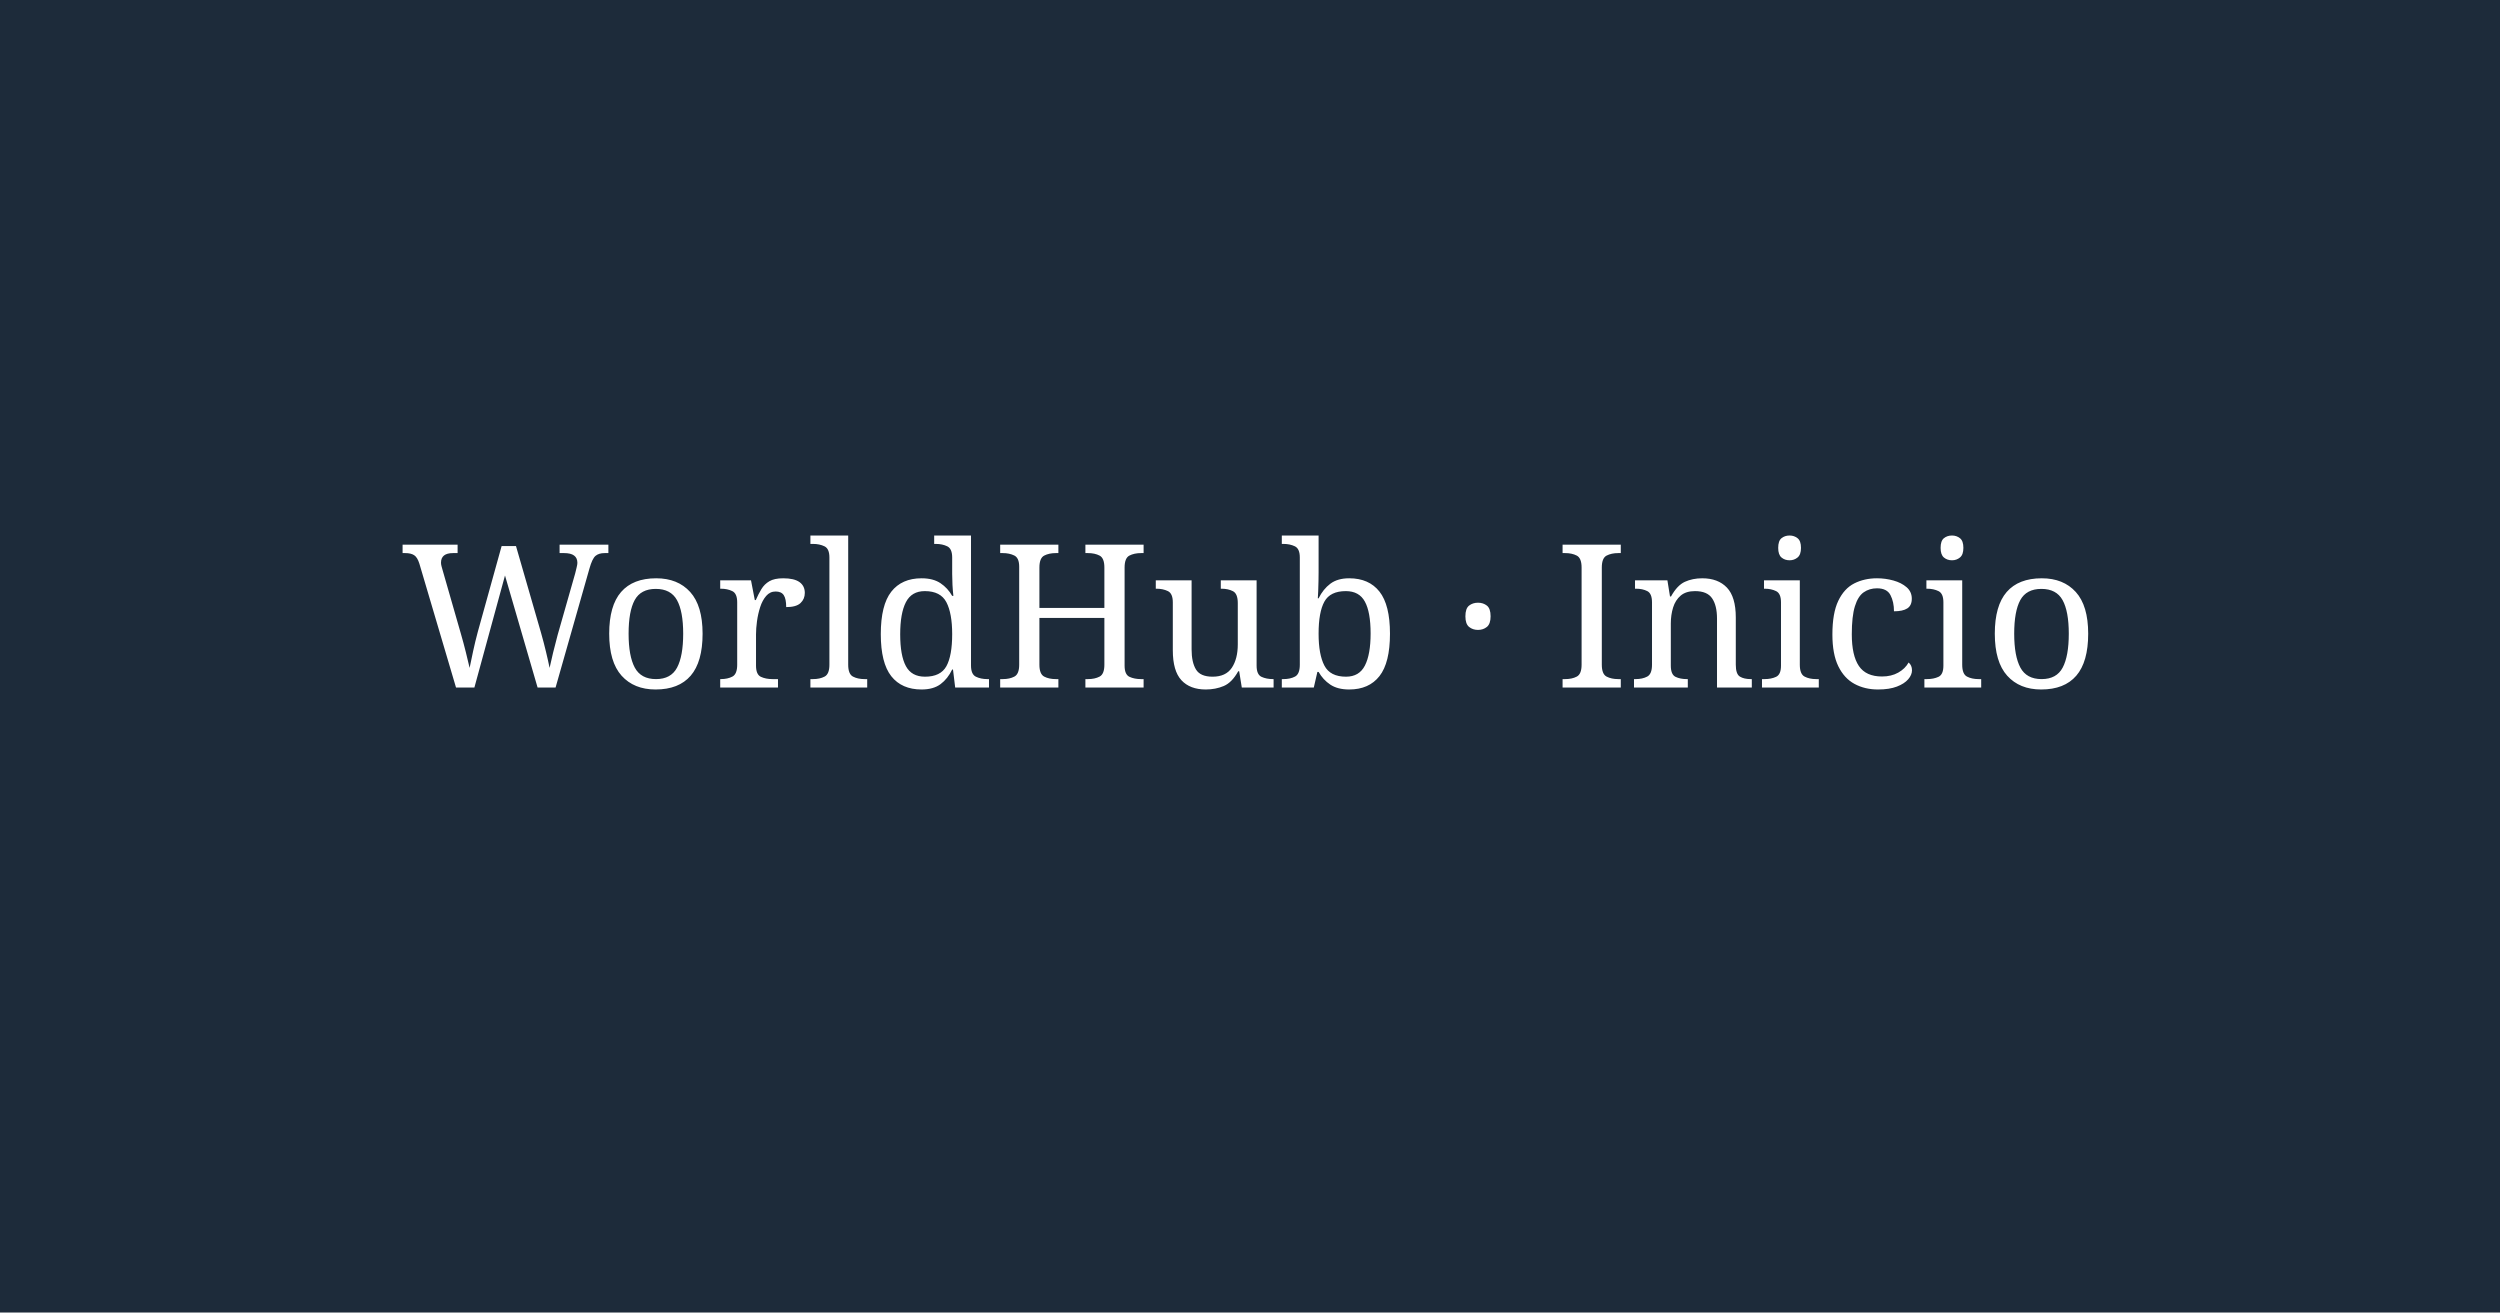
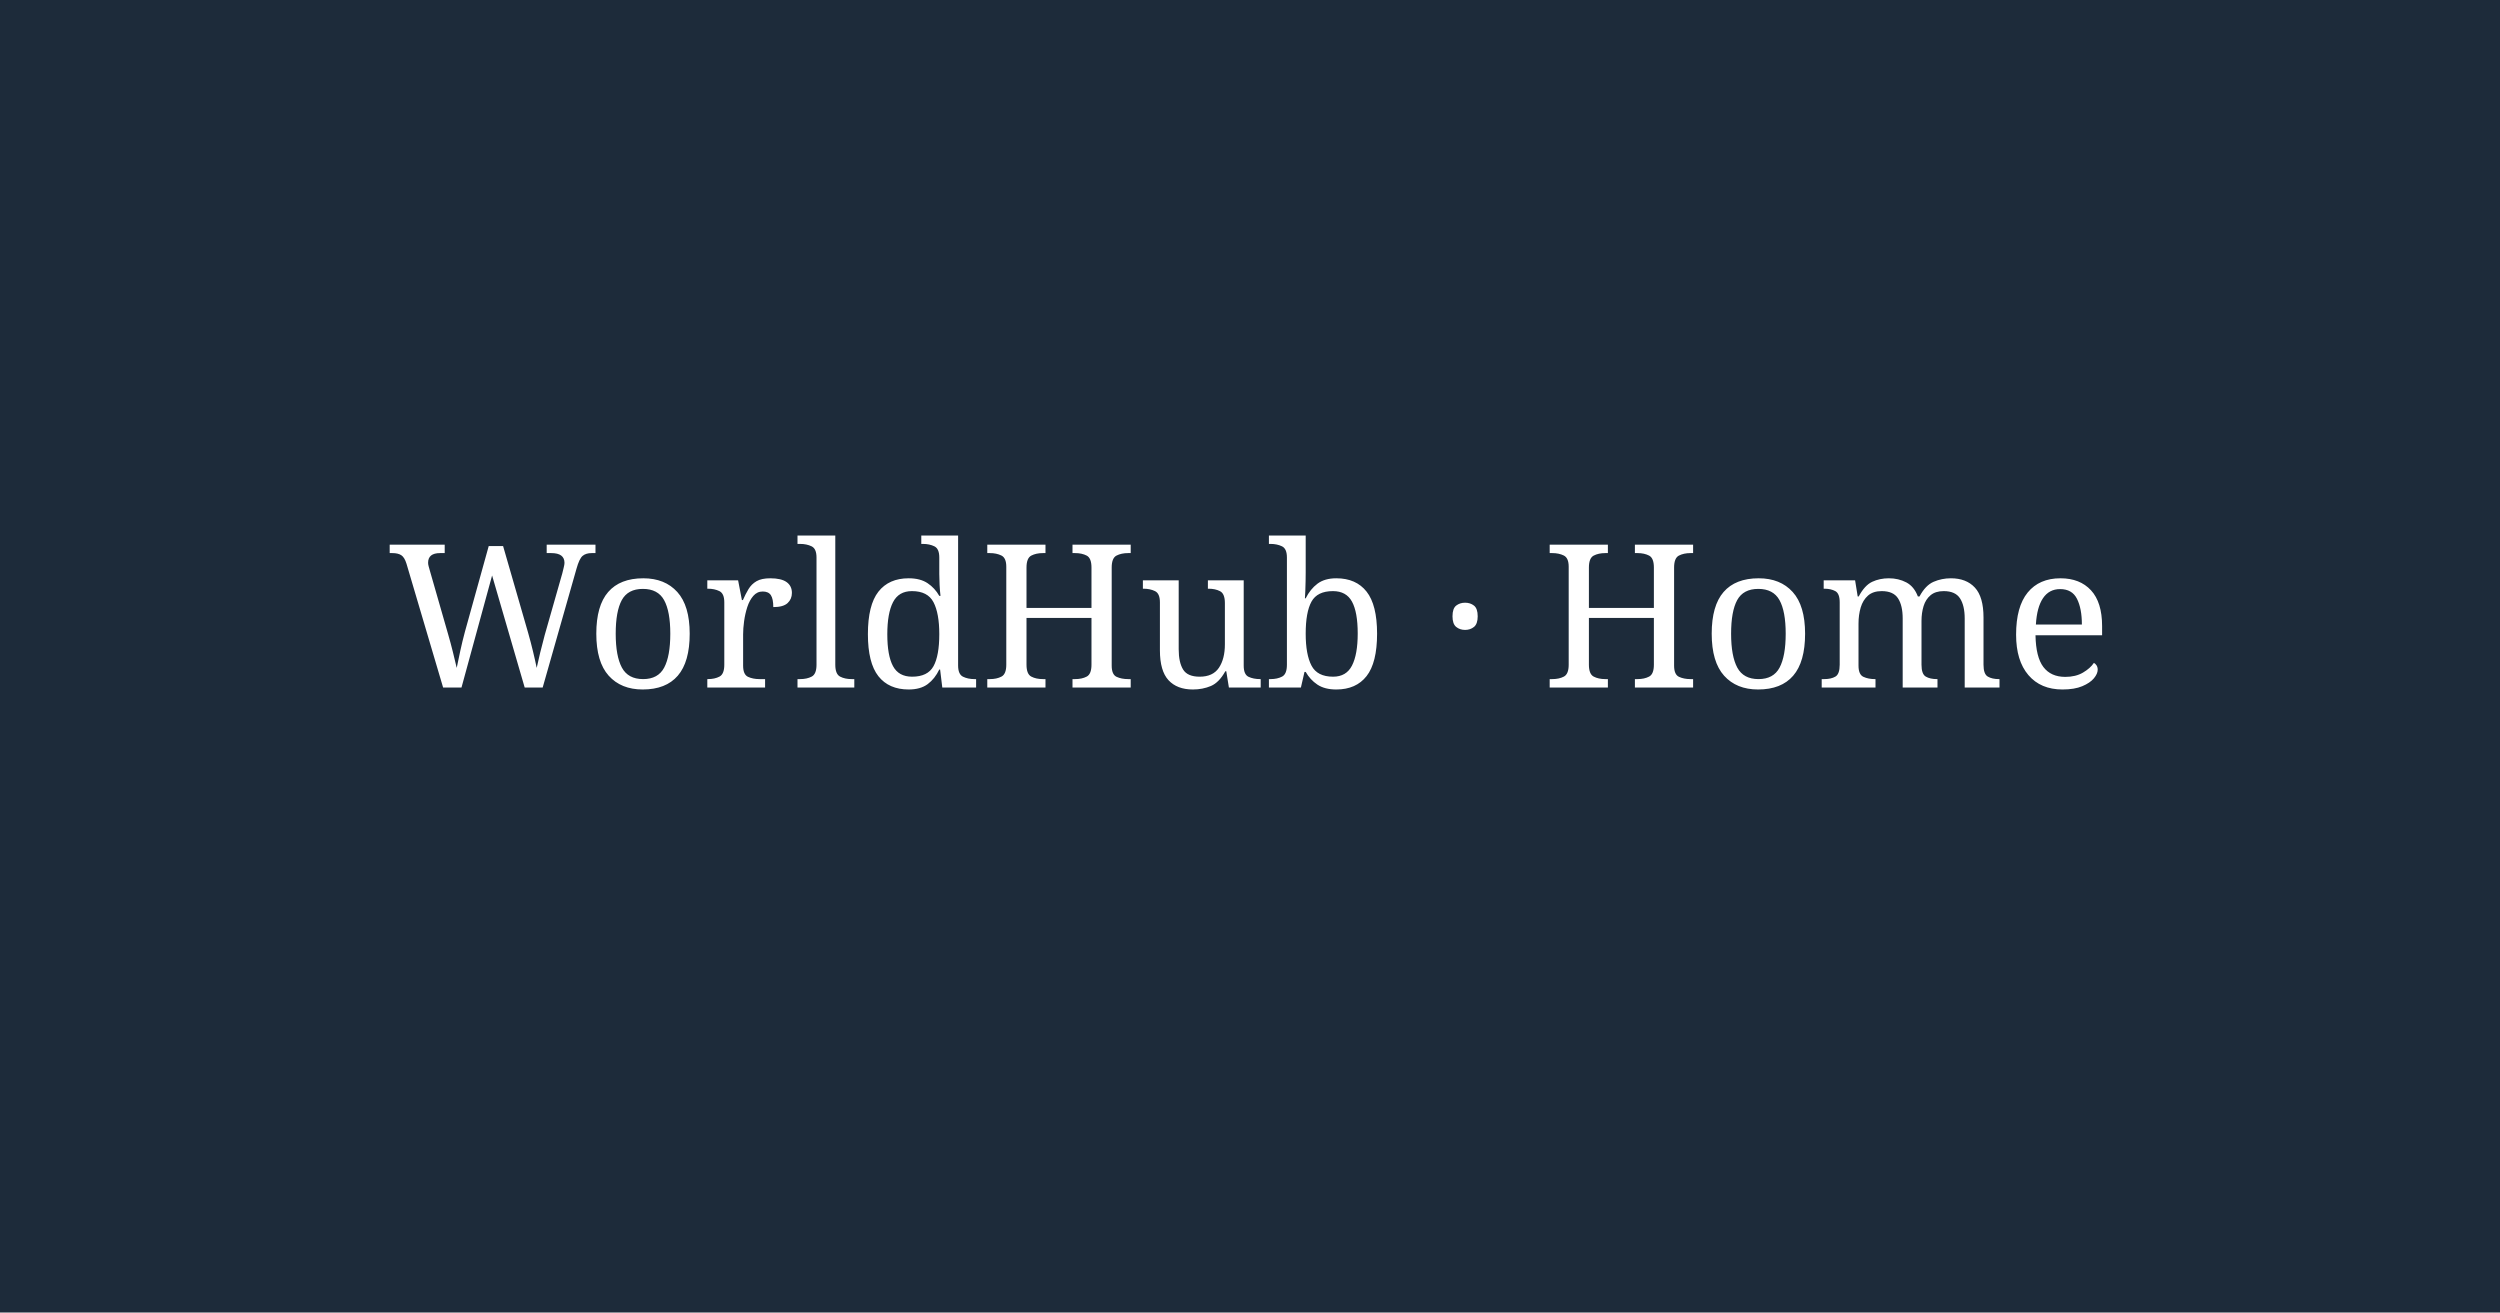
<svg xmlns="http://www.w3.org/2000/svg" width="1200" height="630">
  <rect width="1200" height="630" fill="#1d2b3a" />
-   <text x="600" y="330" font-family="serif" font-size="96" fill="#fff" text-anchor="middle">WorldHub · Inicio</text>
+   <text x="600" y="330" font-family="serif" font-size="96" fill="#fff" text-anchor="middle">WorldHub · Home</text>
</svg>
